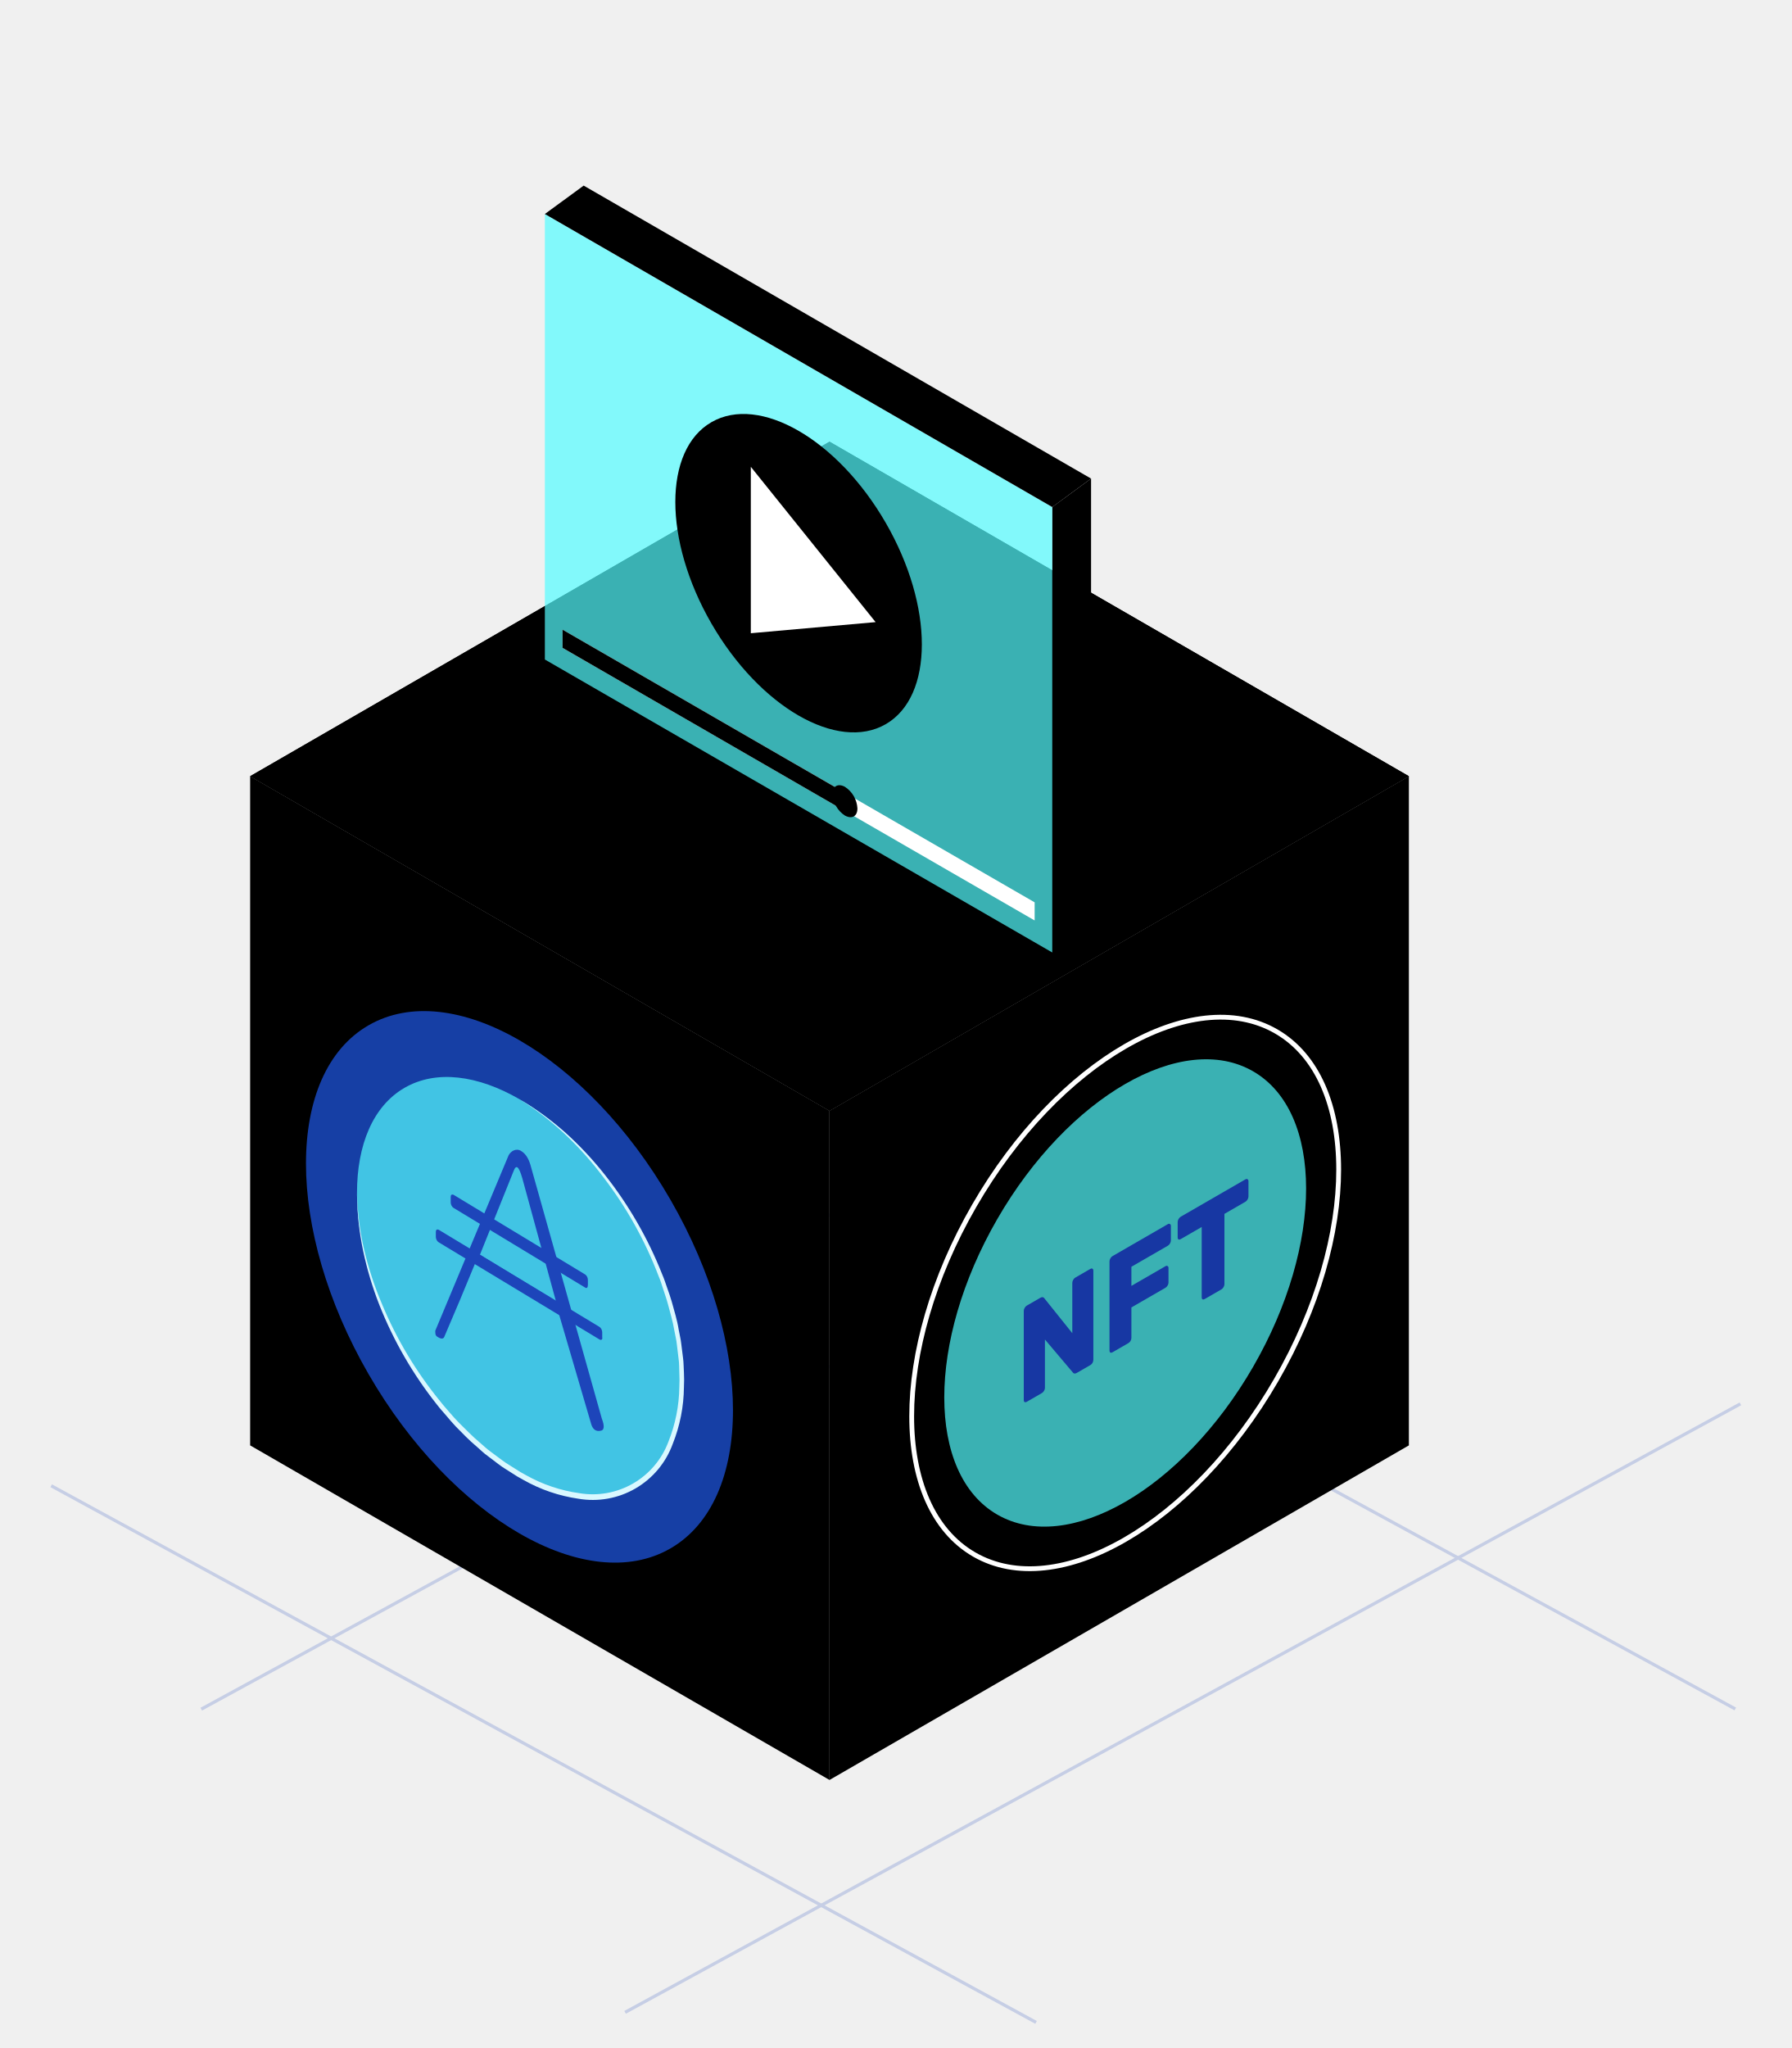
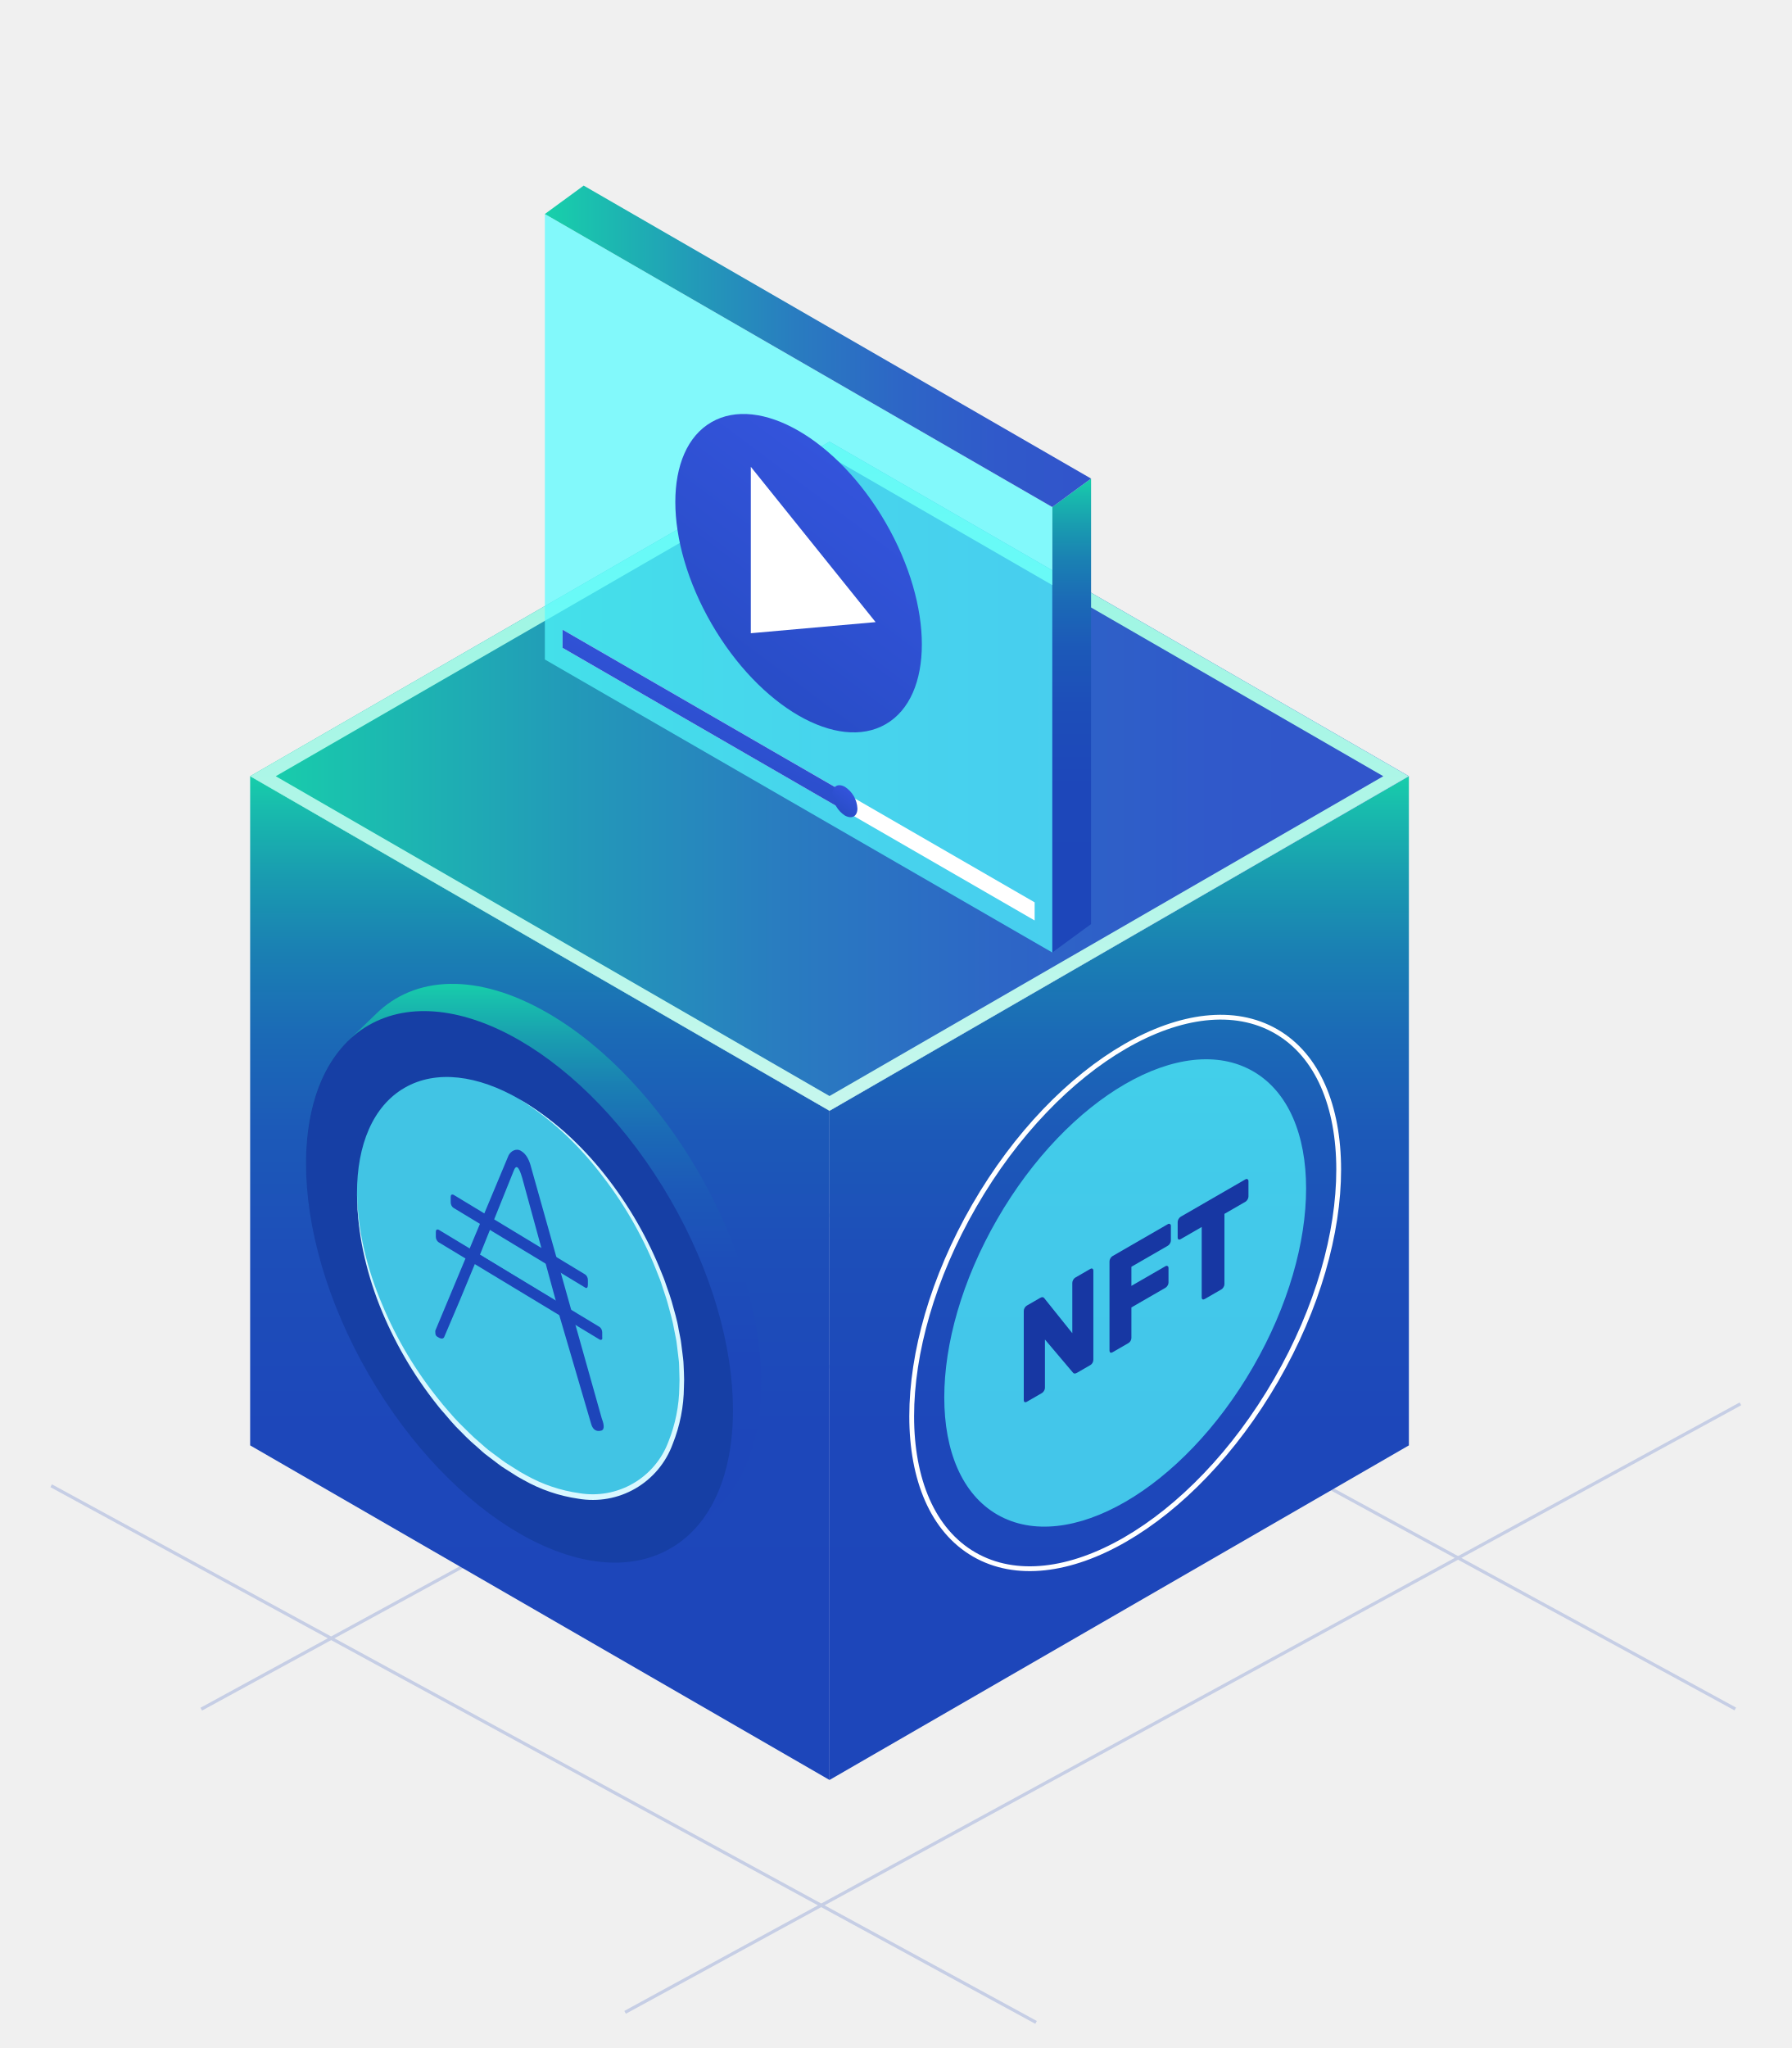
<svg xmlns="http://www.w3.org/2000/svg" width="280" height="320" viewBox="0 0 280 320" fill="none">
  <g opacity="0.2">
    <path d="M97.691 314.428L272 219.352" stroke="#1D45BA" stroke-width="0.5" />
    <path d="M31.453 267.056L194.056 178.366" stroke="#1D45BA" stroke-width="0.5" />
    <path d="M87.58 167L271.202 267.027" stroke="#1D45BA" stroke-width="0.5" />
    <path d="M8 232.15L161.923 316" stroke="#1D45BA" stroke-width="0.5" />
  </g>
  <path d="M129.641 278.12L39.094 225.841V121.283L129.641 173.562V278.12Z" fill="url(#paint0_linear_581_62105)" />
  <path d="M220.188 121.283L129.641 173.562V278.12L220.188 225.841V121.283Z" fill="url(#paint1_linear_581_62105)" />
  <path d="M129.641 69.013L220.188 121.283L129.641 173.562L39.094 121.283L129.641 69.013Z" fill="url(#paint2_linear_581_62105)" />
  <path d="M41.094 121.284L129.641 70.168L218.188 121.284L129.641 172.408L41.094 121.284Z" stroke="url(#paint3_linear_581_62105)" stroke-width="2" />
  <path d="M112.509 235.105C116.563 231.067 118.958 224.584 118.958 216.073C118.958 194.792 104.015 168.918 85.6 158.286C74.583 151.922 64.815 152.452 58.742 158.448L54.465 162.571C50.282 166.591 47.81 173.152 47.81 181.816C47.81 203.097 62.745 228.972 81.169 239.612C91.955 245.839 101.543 245.454 107.685 239.8L107.796 239.689L108.078 239.424L112.201 235.43L112.5 235.139L112.509 235.105Z" fill="url(#paint4_linear_581_62105)" />
  <path d="M104.782 241.94C117.812 234.418 117.811 210.022 104.78 187.452C91.749 164.881 70.622 152.683 57.592 160.206C44.562 167.729 44.563 192.124 57.594 214.694C70.625 237.265 91.752 249.463 104.782 241.94Z" fill="#163FA5" />
  <path opacity="0.7" d="M99.146 232.177C109.063 226.452 109.062 207.885 99.144 190.706C89.226 173.528 73.147 164.243 63.23 169.969C53.313 175.694 53.314 194.261 63.232 211.44C73.15 228.618 89.229 237.903 99.146 232.177Z" fill="#52FCFF" />
-   <path fillRule="evenodd" clipRule="evenodd" d="M87.317 205.194L92.397 222.515C92.569 223.112 92.999 223.795 93.946 223.539C94.635 223.368 94.291 222.259 94.032 221.576L83.011 182.412C82.753 181.388 82.323 180.364 81.461 179.852C80.686 179.34 79.826 179.852 79.481 180.534L68.029 207.924V208.095C68.029 208.607 68.115 208.777 68.632 209.033C68.976 209.204 69.235 209.204 69.407 208.948C70.957 205.364 72.851 200.842 74.315 197.258L87.317 205.194ZM80.256 183.009C80.686 181.814 81.117 182.326 81.634 184.118L86.886 203.316L75.004 196.064L80.256 183.009Z" fill="#1D45BA" />
+   <path fill-rule="evenodd" clip-rule="evenodd" d="M87.317 205.194L92.397 222.515C92.569 223.112 92.999 223.795 93.946 223.539C94.635 223.368 94.291 222.259 94.032 221.576L83.011 182.412C82.753 181.388 82.323 180.364 81.461 179.852C80.686 179.34 79.826 179.852 79.481 180.534L68.029 207.924V208.095C68.029 208.607 68.115 208.777 68.632 209.033C68.976 209.204 69.235 209.204 69.407 208.948C70.957 205.364 72.851 200.842 74.315 197.258L87.317 205.194ZM80.256 183.009C80.686 181.814 81.117 182.326 81.634 184.118L86.886 203.316L75.004 196.064L80.256 183.009Z" fill="#1D45BA" />
  <path d="M93.688 209.289L68.546 194.101C68.287 193.931 68.115 193.589 68.115 193.248V192.48C68.115 192.139 68.287 192.053 68.546 192.139L93.688 207.327C93.946 207.497 94.118 207.839 94.118 208.18V208.948C94.205 209.289 93.946 209.46 93.688 209.289Z" fill="#1D45BA" />
  <path d="M91.449 201.183L70.87 188.726C70.612 188.555 70.439 188.214 70.439 187.872V187.019C70.439 186.678 70.612 186.593 70.87 186.678L91.449 199.135C91.707 199.306 91.879 199.647 91.879 199.989V200.757C91.879 201.183 91.707 201.354 91.449 201.183Z" fill="#1D45BA" />
  <path d="M81.186 171.758C83.765 173.272 86.189 175.037 88.422 177.027C90.643 179.036 92.691 181.227 94.546 183.578C98.273 188.293 101.288 193.53 103.493 199.12C103.792 199.804 104.023 200.523 104.271 201.233C104.519 201.943 104.776 202.644 104.981 203.371C105.375 204.817 105.837 206.262 106.068 207.751C106.196 208.486 106.393 209.213 106.47 209.966L106.752 212.207C106.855 212.96 106.837 213.712 106.889 214.465C106.927 215.22 106.927 215.977 106.889 216.732C106.862 219.777 106.268 222.791 105.135 225.619C104.069 228.55 102.006 231.013 99.307 232.577C96.608 234.141 93.445 234.705 90.372 234.172C87.364 233.737 84.463 232.745 81.819 231.247C81.15 230.895 80.502 230.507 79.877 230.084C79.252 229.665 78.585 229.305 77.995 228.843L76.19 227.475C75.575 227.039 75.044 226.5 74.48 226.012C73.316 225.054 72.29 223.951 71.229 222.89C70.707 222.343 70.228 221.761 69.732 221.18C69.236 220.598 68.732 220.059 68.287 219.469C64.55 214.761 61.524 209.531 59.306 203.944C58.213 201.17 57.355 198.309 56.74 195.391C56.128 192.462 55.812 189.479 55.799 186.487C55.873 189.448 56.246 192.393 56.911 195.28C57.598 198.179 58.531 201.015 59.699 203.756C61.981 209.253 65.056 214.385 68.826 218.99C69.279 219.58 69.784 220.127 70.271 220.701C70.759 221.274 71.246 221.813 71.768 222.343C72.837 223.378 73.847 224.464 74.993 225.405C75.557 225.884 76.088 226.406 76.704 226.842L78.483 228.168C79.073 228.621 79.723 228.972 80.339 229.382C80.952 229.791 81.586 230.168 82.238 230.511C84.808 231.953 87.624 232.902 90.543 233.308C93.434 233.794 96.405 233.258 98.944 231.792C101.483 230.327 103.433 228.023 104.46 225.277C105.551 222.555 106.131 219.655 106.17 216.723C106.209 215.985 106.209 215.246 106.17 214.508C106.127 213.772 106.17 213.037 106.051 212.301L105.785 210.094C105.717 209.359 105.52 208.64 105.392 207.905C105.152 206.442 104.716 205.022 104.348 203.628C104.16 202.918 103.895 202.216 103.673 201.507C103.45 200.797 103.228 200.095 102.937 199.411C100.82 193.843 97.898 188.615 94.264 183.895C92.473 181.513 90.485 179.287 88.319 177.24C86.128 175.182 83.738 173.345 81.186 171.758Z" fill="#D9F8FF" />
  <path d="M199.444 215.646C212.475 193.076 212.476 168.68 199.446 161.158C186.416 153.635 165.289 165.833 152.258 188.403C139.227 210.974 139.226 235.369 152.256 242.892C165.286 250.415 186.413 238.217 199.444 215.646Z" stroke="white" stroke-width="0.75" stroke-miterlimit="10" />
  <path opacity="0.7" d="M195.844 213.568C206.886 194.442 206.887 173.77 195.845 167.395C184.803 161.02 166.9 171.356 155.858 190.482C144.816 209.608 144.815 230.28 155.857 236.655C166.899 243.03 184.802 232.694 195.844 213.568Z" fill="#52FCFF" />
  <path d="M170.518 144.386L164.453 148.826V79.226L170.518 74.778V144.386Z" fill="url(#paint5_linear_581_62105)" />
  <path opacity="0.7" d="M164.454 148.826L85.154 103.048V33.439L164.454 79.226V148.826Z" fill="#52FCFF" />
  <path d="M161.7 143.822L87.918 101.226V98.386L161.7 140.991V143.822Z" fill="white" />
  <path d="M132.054 123.875L87.918 98.386V101.226L132.054 126.715V123.875Z" fill="url(#paint6_linear_581_62105)" />
  <path d="M134.003 126.313C134.003 127.553 133.148 128.024 132.053 127.433C131.486 127.065 131.014 126.568 130.677 125.982C130.339 125.396 130.146 124.739 130.111 124.063C130.111 122.823 130.967 122.353 132.053 122.943C132.622 123.31 133.095 123.807 133.434 124.393C133.773 124.979 133.968 125.637 134.003 126.313Z" fill="url(#paint7_linear_581_62105)" />
  <path d="M85.154 33.439L91.219 29L170.518 74.778L164.454 79.226L85.154 33.439Z" fill="url(#paint8_linear_581_62105)" />
  <path d="M138.429 113.152C145.952 108.809 145.953 94.724 138.43 81.694C130.907 68.664 118.709 61.623 111.186 65.966C103.662 70.31 103.662 84.394 111.185 97.424C118.708 110.454 130.905 117.496 138.429 113.152Z" fill="url(#paint9_linear_581_62105)" />
  <path d="M136.844 97.205L117.342 72.939V98.942L136.844 97.205Z" fill="white" />
  <path d="M160.465 219.034C160.341 219.105 160.229 219.119 160.13 219.076C160.043 219.012 160 218.908 160 218.765L160 204.832C160 204.675 160.043 204.521 160.13 204.371C160.217 204.206 160.328 204.085 160.465 204.006L162.566 202.793C162.851 202.628 163.061 202.643 163.198 202.836L167.585 208.31L167.585 200.453C167.585 200.296 167.629 200.142 167.716 199.991C167.802 199.827 167.914 199.705 168.05 199.626L170.411 198.263C170.548 198.185 170.659 198.177 170.746 198.242C170.833 198.292 170.876 198.396 170.876 198.553L170.876 212.464C170.876 212.622 170.833 212.783 170.746 212.947C170.659 213.098 170.548 213.212 170.411 213.291L168.311 214.504C168.025 214.668 167.815 214.654 167.678 214.461L163.309 209.298L163.309 216.855C163.309 217.012 163.26 217.169 163.161 217.327C163.074 217.477 162.962 217.592 162.826 217.67L160.465 219.034Z" fill="#1737A3" />
  <path d="M173.864 211.298C173.74 211.369 173.628 211.383 173.529 211.34C173.443 211.276 173.399 211.172 173.399 211.029L173.399 197.096C173.399 196.939 173.443 196.785 173.529 196.635C173.616 196.47 173.728 196.349 173.864 196.27L182.509 191.279C182.646 191.2 182.757 191.193 182.844 191.257C182.943 191.3 182.993 191.4 182.993 191.558L182.993 193.833C182.993 193.991 182.943 194.148 182.844 194.306C182.757 194.456 182.646 194.57 182.509 194.649L176.82 197.934L176.82 200.918L182.137 197.848C182.274 197.769 182.385 197.762 182.472 197.826C182.571 197.869 182.621 197.969 182.621 198.127L182.621 200.403C182.621 200.56 182.571 200.717 182.472 200.875C182.385 201.025 182.274 201.14 182.137 201.218L176.82 204.288L176.82 209.054C176.82 209.197 176.777 209.351 176.69 209.516C176.603 209.666 176.492 209.78 176.355 209.859L173.864 211.298Z" fill="#1737A3" />
  <path d="M188.293 202.967C188.157 203.046 188.039 203.064 187.94 203.021C187.853 202.971 187.81 202.867 187.81 202.709L187.81 191.718L184.537 193.607C184.401 193.686 184.283 193.703 184.184 193.661C184.097 193.61 184.054 193.507 184.054 193.349L184.054 190.945C184.054 190.787 184.097 190.634 184.184 190.483C184.283 190.312 184.401 190.186 184.537 190.108L194.633 184.279C194.769 184.2 194.881 184.193 194.967 184.258C195.067 184.3 195.116 184.401 195.116 184.558L195.116 186.963C195.116 187.12 195.067 187.277 194.967 187.435C194.881 187.585 194.769 187.7 194.633 187.778L191.361 189.667L191.361 200.659C191.361 200.817 191.311 200.974 191.212 201.131C191.125 201.282 191.014 201.396 190.877 201.475L188.293 202.967Z" fill="#1737A3" />
  <defs>
    <linearGradient id="paint0_linear_581_62105" x1="135.484" y1="297.496" x2="135.484" y2="120.456" gradientUnits="userSpaceOnUse">
-       <stop stopColor="#1D45BA" />
-       <stop offset="0.42" stopColor="#1D47BA" />
-       <stop offset="0.572" stopColor="#1D4EB9" />
-       <stop offset="0.68" stopColor="#1C59B8" />
-       <stop offset="0.767" stopColor="#1B6AB6" />
-       <stop offset="0.842" stopColor="#1A80B3" />
-       <stop offset="0.908" stopColor="#199CB0" />
-       <stop offset="0.966" stopColor="#18BBAD" />
-       <stop offset="1" stopColor="#17D1AA" />
+       <stop stop-color="#1D45BA" />
+       <stop offset="0.42" stop-color="#1D47BA" />
+       <stop offset="0.572" stop-color="#1D4EB9" />
+       <stop offset="0.68" stop-color="#1C59B8" />
+       <stop offset="0.767" stop-color="#1B6AB6" />
+       <stop offset="0.842" stop-color="#1A80B3" />
+       <stop offset="0.908" stop-color="#199CB0" />
+       <stop offset="0.966" stop-color="#18BBAD" />
+       <stop offset="1" stop-color="#17D1AA" />
    </linearGradient>
    <linearGradient id="paint1_linear_581_62105" x1="226.031" y1="297.496" x2="226.031" y2="120.456" gradientUnits="userSpaceOnUse">
-       <stop stopColor="#1D45BA" />
-       <stop offset="0.42" stopColor="#1D47BA" />
-       <stop offset="0.572" stopColor="#1D4EB9" />
-       <stop offset="0.68" stopColor="#1C59B8" />
-       <stop offset="0.767" stopColor="#1B6AB6" />
-       <stop offset="0.842" stopColor="#1A80B3" />
-       <stop offset="0.908" stopColor="#199CB0" />
-       <stop offset="0.966" stopColor="#18BBAD" />
-       <stop offset="1" stopColor="#17D1AA" />
+       <stop stop-color="#1D45BA" />
+       <stop offset="0.42" stop-color="#1D47BA" />
+       <stop offset="0.572" stop-color="#1D4EB9" />
+       <stop offset="0.68" stop-color="#1C59B8" />
+       <stop offset="0.767" stop-color="#1B6AB6" />
+       <stop offset="0.842" stop-color="#1A80B3" />
+       <stop offset="0.908" stop-color="#199CB0" />
+       <stop offset="0.966" stop-color="#18BBAD" />
+       <stop offset="1" stop-color="#17D1AA" />
    </linearGradient>
    <linearGradient id="paint2_linear_581_62105" x1="39.094" y1="173.545" x2="220.188" y2="173.545" gradientUnits="userSpaceOnUse">
-       <stop stopColor="#17D1AA" />
-       <stop offset="0.07" stopColor="#1AC2AE" />
-       <stop offset="0.27" stopColor="#229BB8" />
-       <stop offset="0.46" stopColor="#297CC0" />
-       <stop offset="0.65" stopColor="#2D66C6" />
-       <stop offset="0.83" stopColor="#3059CA" />
-       <stop offset="1" stopColor="#3154CB" />
+       <stop stop-color="#17D1AA" />
+       <stop offset="0.07" stop-color="#1AC2AE" />
+       <stop offset="0.27" stop-color="#229BB8" />
+       <stop offset="0.46" stop-color="#297CC0" />
+       <stop offset="0.65" stop-color="#2D66C6" />
+       <stop offset="0.83" stop-color="#3059CA" />
+       <stop offset="1" stop-color="#3154CB" />
    </linearGradient>
    <linearGradient id="paint3_linear_581_62105" x1="129.641" y1="69.013" x2="129.641" y2="173.562" gradientUnits="userSpaceOnUse">
-       <stop stopColor="#93F5E1" />
-       <stop offset="1" stopColor="#C6F7ED" />
+       <stop stop-color="#93F5E1" />
+       <stop offset="1" stop-color="#C6F7ED" />
    </linearGradient>
    <linearGradient id="paint4_linear_581_62105" x1="123.55" y1="255.334" x2="123.55" y2="153.251" gradientUnits="userSpaceOnUse">
-       <stop stopColor="#1D45BA" />
-       <stop offset="0.42" stopColor="#1D47BA" />
-       <stop offset="0.572" stopColor="#1D4EB9" />
-       <stop offset="0.68" stopColor="#1C59B8" />
-       <stop offset="0.767" stopColor="#1B6AB6" />
-       <stop offset="0.842" stopColor="#1A80B3" />
-       <stop offset="0.908" stopColor="#199CB0" />
-       <stop offset="0.966" stopColor="#18BBAD" />
-       <stop offset="1" stopColor="#17D1AA" />
+       <stop stop-color="#1D45BA" />
+       <stop offset="0.42" stop-color="#1D47BA" />
+       <stop offset="0.572" stop-color="#1D4EB9" />
+       <stop offset="0.68" stop-color="#1C59B8" />
+       <stop offset="0.767" stop-color="#1B6AB6" />
+       <stop offset="0.842" stop-color="#1A80B3" />
+       <stop offset="0.908" stop-color="#199CB0" />
+       <stop offset="0.966" stop-color="#18BBAD" />
+       <stop offset="1" stop-color="#17D1AA" />
    </linearGradient>
    <linearGradient id="paint5_linear_581_62105" x1="170.909" y1="157.973" x2="170.909" y2="74.388" gradientUnits="userSpaceOnUse">
-       <stop stopColor="#1D45BA" />
-       <stop offset="0.42" stopColor="#1D47BA" />
-       <stop offset="0.572" stopColor="#1D4EB9" />
-       <stop offset="0.68" stopColor="#1C59B8" />
-       <stop offset="0.767" stopColor="#1B6AB6" />
-       <stop offset="0.842" stopColor="#1A80B3" />
-       <stop offset="0.908" stopColor="#199CB0" />
-       <stop offset="0.966" stopColor="#18BBAD" />
-       <stop offset="1" stopColor="#17D1AA" />
+       <stop stop-color="#1D45BA" />
+       <stop offset="0.42" stop-color="#1D47BA" />
+       <stop offset="0.572" stop-color="#1D4EB9" />
+       <stop offset="0.68" stop-color="#1C59B8" />
+       <stop offset="0.767" stop-color="#1B6AB6" />
+       <stop offset="0.842" stop-color="#1A80B3" />
+       <stop offset="0.908" stop-color="#199CB0" />
+       <stop offset="0.966" stop-color="#18BBAD" />
+       <stop offset="1" stop-color="#17D1AA" />
    </linearGradient>
    <linearGradient id="paint6_linear_581_62105" x1="134.033" y1="143.868" x2="159.873" y2="74.4" gradientUnits="userSpaceOnUse">
-       <stop stopColor="#244ABF" />
-       <stop offset="1" stopColor="#4760FF" />
+       <stop stop-color="#244ABF" />
+       <stop offset="1" stop-color="#4760FF" />
    </linearGradient>
    <linearGradient id="paint7_linear_581_62105" x1="134.178" y1="130.712" x2="140.857" y2="121.734" gradientUnits="userSpaceOnUse">
-       <stop stopColor="#244ABF" />
-       <stop offset="1" stopColor="#4760FF" />
+       <stop stop-color="#244ABF" />
+       <stop offset="1" stop-color="#4760FF" />
    </linearGradient>
    <linearGradient id="paint8_linear_581_62105" x1="85.154" y1="79.218" x2="170.518" y2="79.218" gradientUnits="userSpaceOnUse">
-       <stop stopColor="#17D1AA" />
-       <stop offset="0.07" stopColor="#1AC2AE" />
-       <stop offset="0.27" stopColor="#229BB8" />
-       <stop offset="0.46" stopColor="#297CC0" />
-       <stop offset="0.65" stopColor="#2D66C6" />
-       <stop offset="0.83" stopColor="#3059CA" />
-       <stop offset="1" stopColor="#3154CB" />
+       <stop stop-color="#17D1AA" />
+       <stop offset="0.07" stop-color="#1AC2AE" />
+       <stop offset="0.27" stop-color="#229BB8" />
+       <stop offset="0.46" stop-color="#297CC0" />
+       <stop offset="0.65" stop-color="#2D66C6" />
+       <stop offset="0.83" stop-color="#3059CA" />
+       <stop offset="1" stop-color="#3154CB" />
    </linearGradient>
    <linearGradient id="paint9_linear_581_62105" x1="145.799" y1="144.561" x2="212.421" y2="55.535" gradientUnits="userSpaceOnUse">
-       <stop stopColor="#244ABF" />
-       <stop offset="1" stopColor="#4760FF" />
+       <stop stop-color="#244ABF" />
+       <stop offset="1" stop-color="#4760FF" />
    </linearGradient>
  </defs>
</svg>
